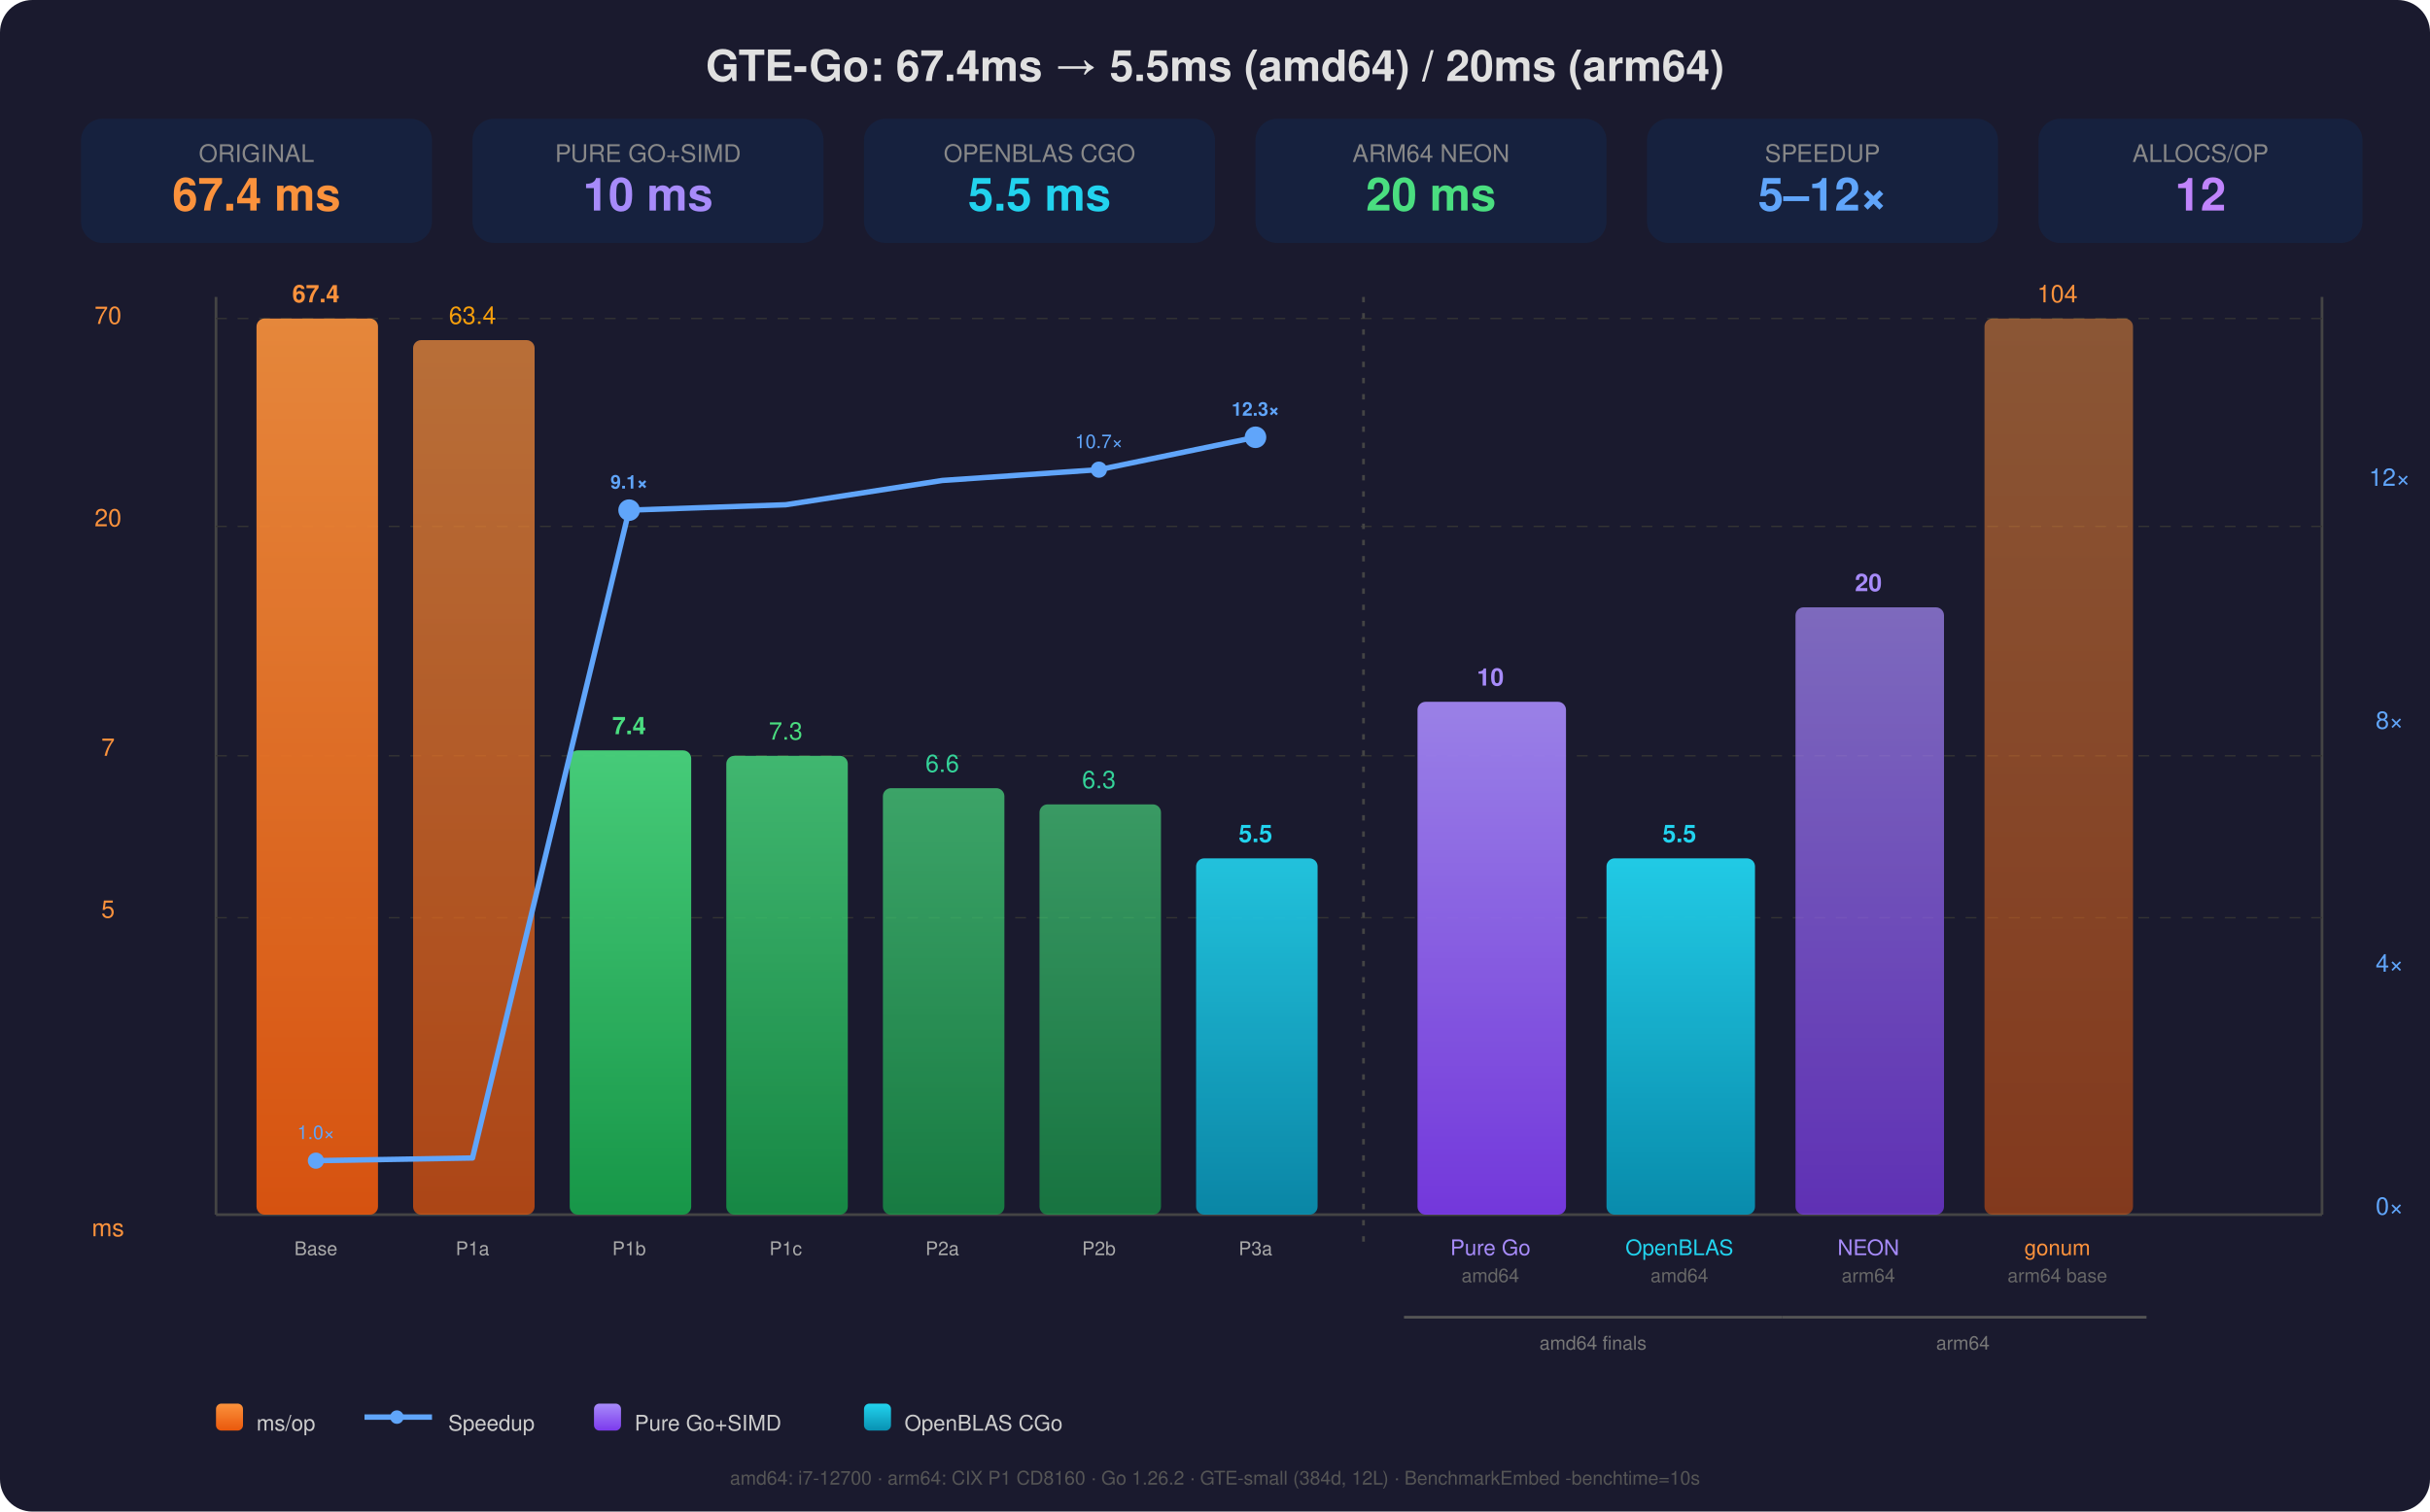
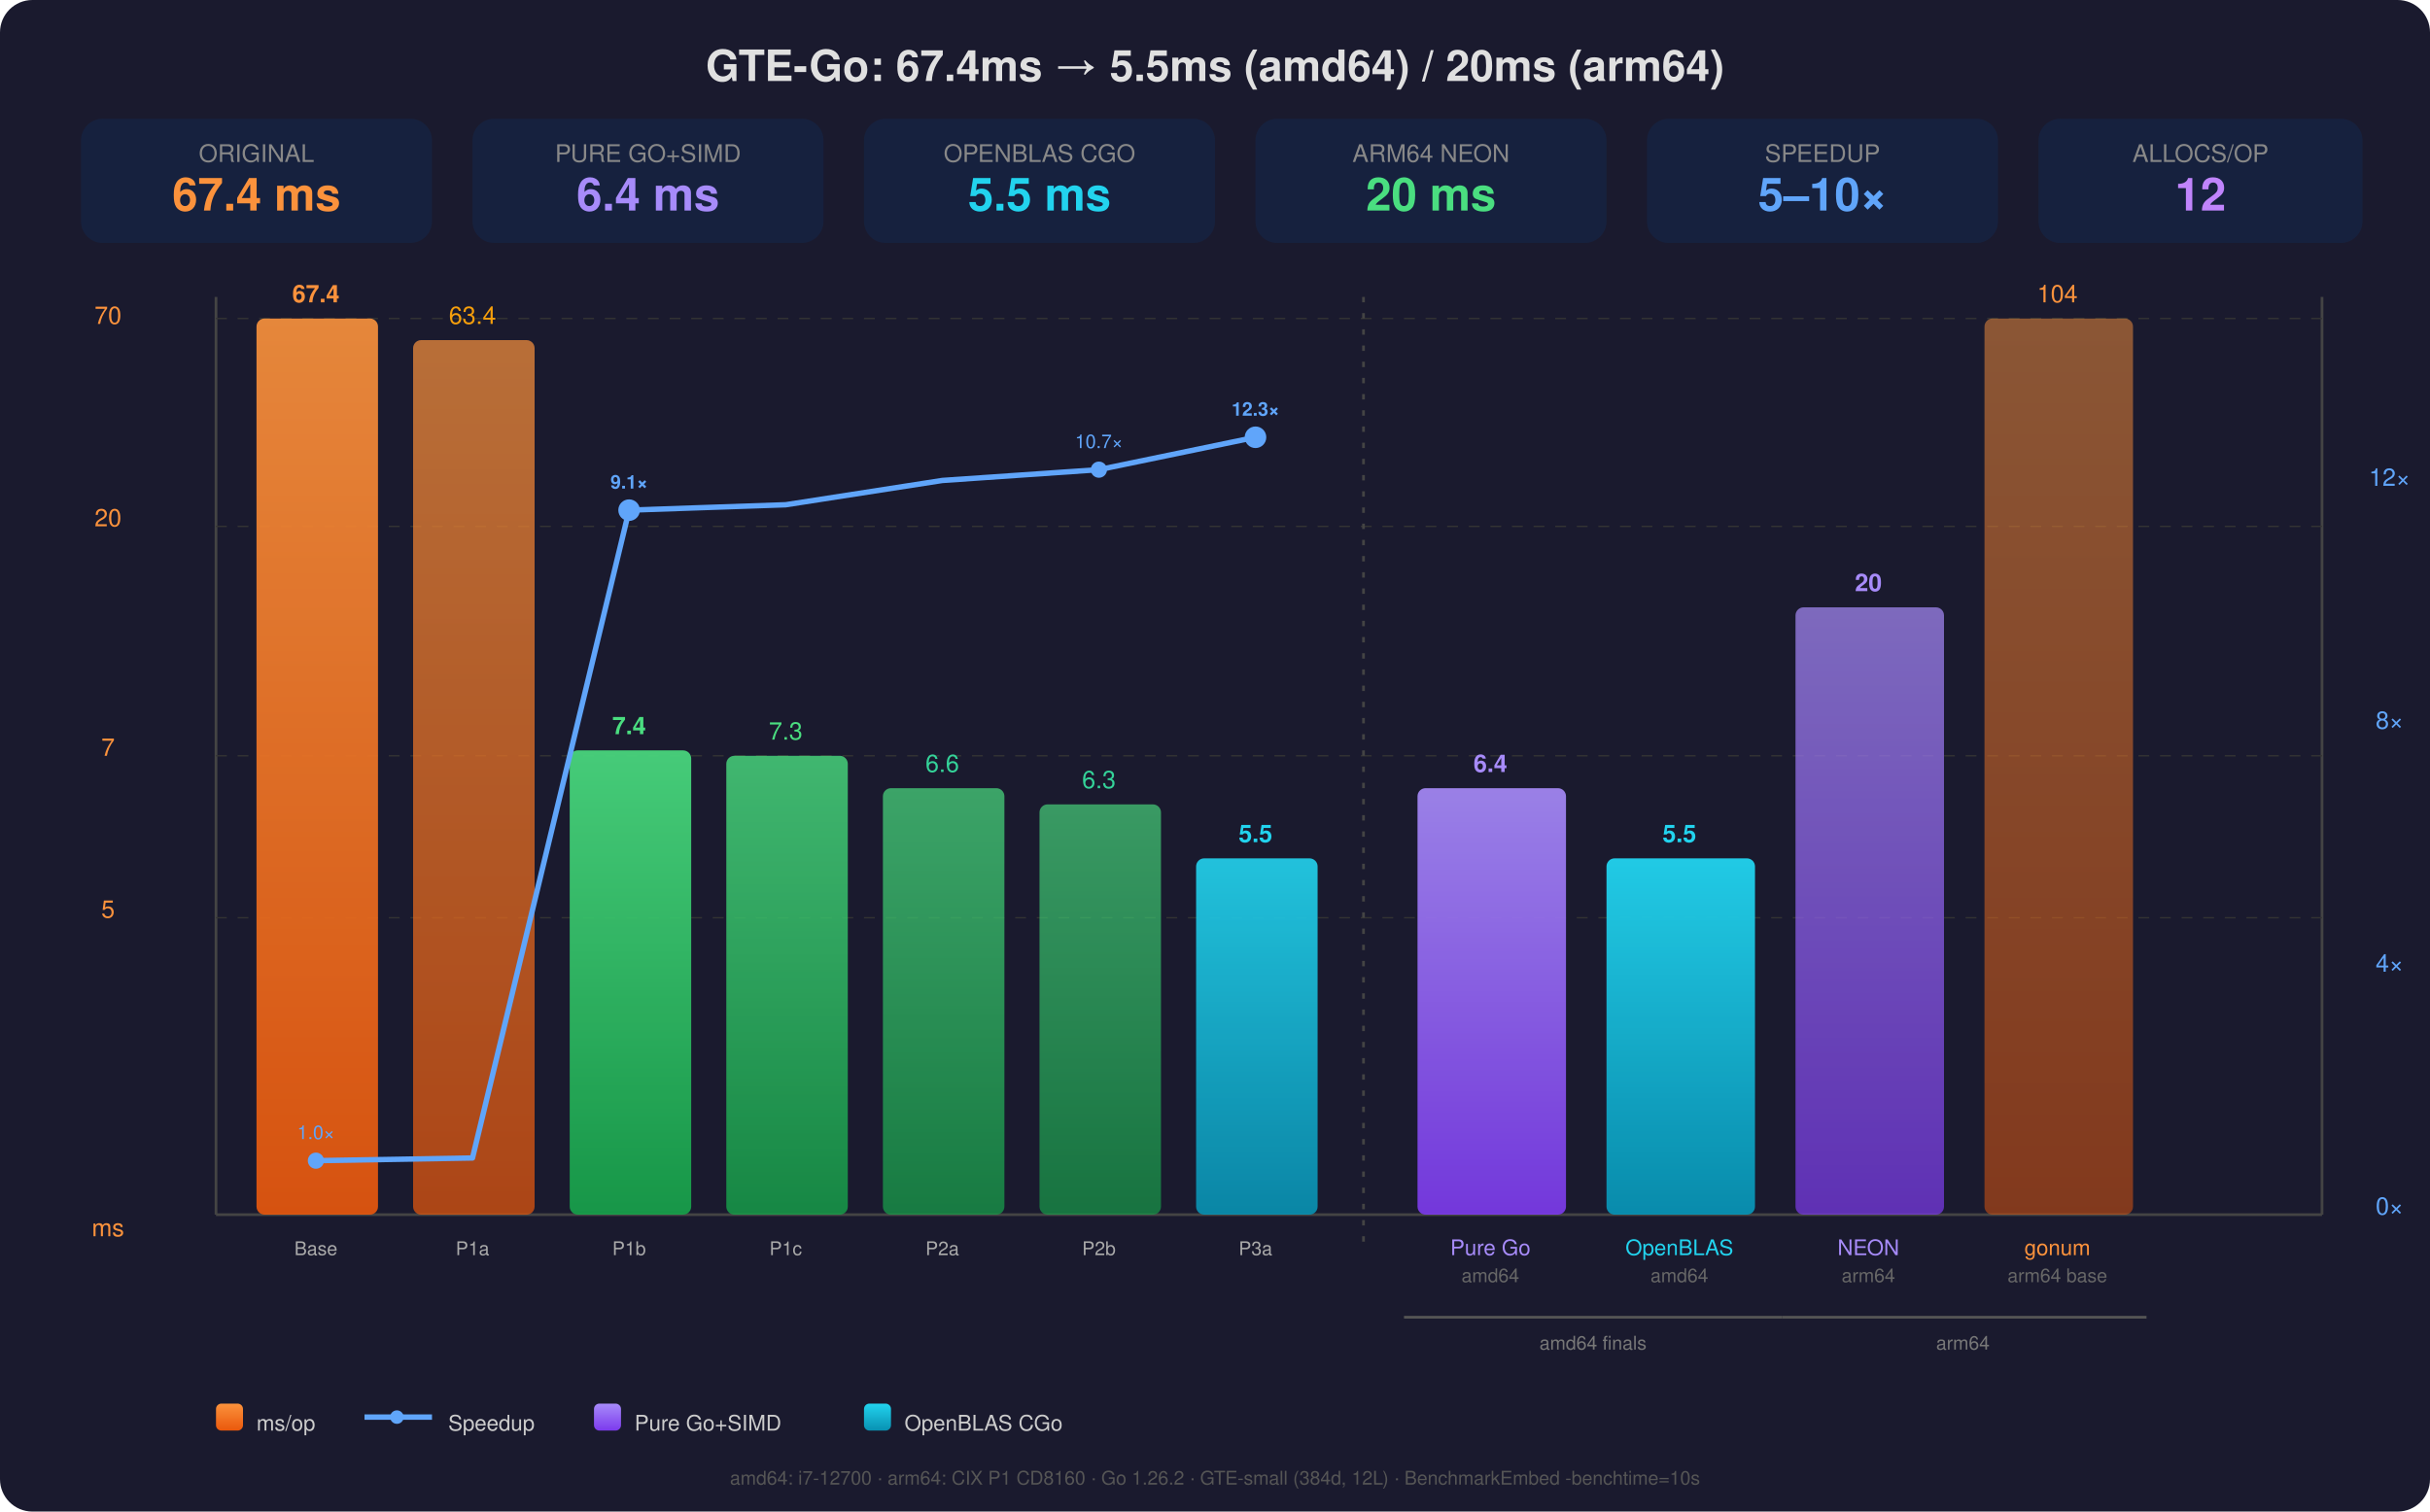
<svg xmlns="http://www.w3.org/2000/svg" viewBox="0 0 900 560" font-family="-apple-system,Helvetica,Arial,sans-serif">
  <defs>
    <linearGradient id="g1" x1="0" y1="0" x2="0" y2="1">
      <stop offset="0%" stop-color="#fb923c" />
      <stop offset="100%" stop-color="#ea580c" />
    </linearGradient>
    <linearGradient id="g2" x1="0" y1="0" x2="0" y2="1">
      <stop offset="0%" stop-color="#4ade80" />
      <stop offset="100%" stop-color="#16a34a" />
    </linearGradient>
    <linearGradient id="g3" x1="0" y1="0" x2="0" y2="1">
      <stop offset="0%" stop-color="#22d3ee" />
      <stop offset="100%" stop-color="#0891b2" />
    </linearGradient>
    <linearGradient id="g4" x1="0" y1="0" x2="0" y2="1">
      <stop offset="0%" stop-color="#a78bfa" />
      <stop offset="100%" stop-color="#7c3aed" />
    </linearGradient>
  </defs>
  <rect width="900" height="560" rx="12" fill="#1a1a2e" />
  <text x="450" y="30" text-anchor="middle" font-size="16" font-weight="bold" fill="#e0e0e0">GTE-Go: 67.4ms → 5.5ms (amd64) / 20ms (arm64)</text>
  <rect x="30" y="44" width="130" height="46" rx="8" fill="#16213e" />
  <text x="95" y="60" text-anchor="middle" font-size="9" fill="#888">ORIGINAL</text>
  <text x="95" y="78" text-anchor="middle" font-size="17" font-weight="bold" fill="#fb923c">67.4 ms</text>
  <rect x="175" y="44" width="130" height="46" rx="8" fill="#16213e" />
  <text x="240" y="60" text-anchor="middle" font-size="9" fill="#888">PURE GO+SIMD</text>
-   <text x="240" y="78" text-anchor="middle" font-size="17" font-weight="bold" fill="#a78bfa">10 ms</text>
+   <text x="240" y="78" text-anchor="middle" font-size="17" font-weight="bold" fill="#a78bfa">6.4 ms</text>
  <rect x="320" y="44" width="130" height="46" rx="8" fill="#16213e" />
  <text x="385" y="60" text-anchor="middle" font-size="9" fill="#888">OPENBLAS CGO</text>
  <text x="385" y="78" text-anchor="middle" font-size="17" font-weight="bold" fill="#22d3ee">5.5 ms</text>
  <rect x="465" y="44" width="130" height="46" rx="8" fill="#16213e" />
  <text x="530" y="60" text-anchor="middle" font-size="9" fill="#888">ARM64 NEON</text>
  <text x="530" y="78" text-anchor="middle" font-size="17" font-weight="bold" fill="#4ade80">20 ms</text>
  <rect x="610" y="44" width="130" height="46" rx="8" fill="#16213e" />
  <text x="675" y="60" text-anchor="middle" font-size="9" fill="#888">SPEEDUP</text>
-   <text x="675" y="78" text-anchor="middle" font-size="17" font-weight="bold" fill="#60a5fa">5–12×</text>
+   <text x="675" y="78" text-anchor="middle" font-size="17" font-weight="bold" fill="#60a5fa">5–10×</text>
  <rect x="755" y="44" width="120" height="46" rx="8" fill="#16213e" />
  <text x="815" y="60" text-anchor="middle" font-size="9" fill="#888">ALLOCS/OP</text>
  <text x="815" y="78" text-anchor="middle" font-size="17" font-weight="bold" fill="#c084fc">12</text>
  <line x1="80" y1="110" x2="80" y2="450" stroke="#444" />
  <text x="40" y="120" font-size="9" fill="#fb923c" text-anchor="middle">70</text>
  <text x="40" y="195" font-size="9" fill="#fb923c" text-anchor="middle">20</text>
  <text x="40" y="280" font-size="9" fill="#fb923c" text-anchor="middle">7</text>
  <text x="40" y="340" font-size="9" fill="#fb923c" text-anchor="middle">5</text>
  <text x="40" y="458" font-size="9" fill="#fb923c" text-anchor="middle">ms</text>
  <line x1="860" y1="110" x2="860" y2="450" stroke="#444" />
  <text x="885" y="450" font-size="9" fill="#60a5fa" text-anchor="middle">0×</text>
  <text x="885" y="360" font-size="9" fill="#60a5fa" text-anchor="middle">4×</text>
  <text x="885" y="270" font-size="9" fill="#60a5fa" text-anchor="middle">8×</text>
  <text x="885" y="180" font-size="9" fill="#60a5fa" text-anchor="middle">12×</text>
  <line x1="80" y1="118" x2="860" y2="118" stroke="#333" stroke-width="0.5" stroke-dasharray="4,4" />
  <line x1="80" y1="195" x2="860" y2="195" stroke="#333" stroke-width="0.5" stroke-dasharray="4,4" />
  <line x1="80" y1="280" x2="860" y2="280" stroke="#333" stroke-width="0.5" stroke-dasharray="4,4" />
  <line x1="80" y1="340" x2="860" y2="340" stroke="#333" stroke-width="0.5" stroke-dasharray="4,4" />
  <line x1="80" y1="450" x2="860" y2="450" stroke="#444" />
  <rect x="95" y="118" width="45" height="332" rx="3" fill="url(#g1)" opacity="0.9" />
  <text x="117" y="112" text-anchor="middle" font-size="9" font-weight="bold" fill="#fb923c">67.4</text>
  <rect x="153" y="126" width="45" height="324" rx="3" fill="url(#g1)" opacity="0.7" />
  <text x="175" y="120" text-anchor="middle" font-size="9" fill="#f59e0b">63.4</text>
  <rect x="211" y="278" width="45" height="172" rx="3" fill="url(#g2)" opacity="0.9" />
  <text x="233" y="272" text-anchor="middle" font-size="9" font-weight="bold" fill="#4ade80">7.4</text>
  <rect x="269" y="280" width="45" height="170" rx="3" fill="url(#g2)" opacity="0.8" />
  <text x="291" y="274" text-anchor="middle" font-size="9" fill="#4ade80">7.3</text>
  <rect x="327" y="292" width="45" height="158" rx="3" fill="url(#g2)" opacity="0.7" />
  <text x="349" y="286" text-anchor="middle" font-size="9" fill="#34d399">6.6</text>
  <rect x="385" y="298" width="45" height="152" rx="3" fill="url(#g2)" opacity="0.65" />
  <text x="407" y="292" text-anchor="middle" font-size="9" fill="#34d399">6.3</text>
  <rect x="443" y="318" width="45" height="132" rx="3" fill="url(#g3)" opacity="0.9" />
  <text x="465" y="312" text-anchor="middle" font-size="9" font-weight="bold" fill="#22d3ee">5.5</text>
  <line x1="505" y1="110" x2="505" y2="460" stroke="#444" stroke-dasharray="2,4" />
-   <rect x="525" y="260" width="55" height="190" rx="3" fill="url(#g4)" opacity="0.9" />
-   <text x="552" y="254" text-anchor="middle" font-size="9" font-weight="bold" fill="#a78bfa">10</text>
+   <rect x="525" y="292" width="55" height="158" rx="3" fill="url(#g4)" opacity="0.9" />
+   <text x="552" y="286" text-anchor="middle" font-size="9" font-weight="bold" fill="#a78bfa">6.4</text>
  <text x="552" y="465" text-anchor="middle" font-size="8" fill="#a78bfa">Pure Go</text>
  <text x="552" y="475" text-anchor="middle" font-size="7" fill="#666">amd64</text>
  <rect x="595" y="318" width="55" height="132" rx="3" fill="url(#g3)" opacity="0.95" />
  <text x="622" y="312" text-anchor="middle" font-size="9" font-weight="bold" fill="#22d3ee">5.5</text>
  <text x="622" y="465" text-anchor="middle" font-size="8" fill="#22d3ee">OpenBLAS</text>
  <text x="622" y="475" text-anchor="middle" font-size="7" fill="#666">amd64</text>
  <rect x="665" y="225" width="55" height="225" rx="3" fill="url(#g4)" opacity="0.7" />
  <text x="692" y="219" text-anchor="middle" font-size="9" font-weight="bold" fill="#a78bfa">20</text>
  <text x="692" y="465" text-anchor="middle" font-size="8" fill="#a78bfa">NEON</text>
  <text x="692" y="475" text-anchor="middle" font-size="7" fill="#666">arm64</text>
  <rect x="735" y="118" width="55" height="332" rx="3" fill="url(#g1)" opacity="0.5" />
  <text x="762" y="112" text-anchor="middle" font-size="9" fill="#fb923c">104</text>
  <text x="762" y="465" text-anchor="middle" font-size="8" fill="#fb923c">gonum</text>
  <text x="762" y="475" text-anchor="middle" font-size="7" fill="#666">arm64 base</text>
  <polyline fill="none" stroke="#60a5fa" stroke-width="2" stroke-linejoin="round" points="117,430 175,429 233,189 291,187 349,178 407,174 465,162" />
  <circle cx="117" cy="430" r="3" fill="#60a5fa" />
  <circle cx="233" cy="189" r="4" fill="#60a5fa" />
  <circle cx="407" cy="174" r="3" fill="#60a5fa" />
  <circle cx="465" cy="162" r="4" fill="#60a5fa" />
  <text x="117" y="422" text-anchor="middle" font-size="7" fill="#60a5fa">1.0×</text>
  <text x="233" y="181" text-anchor="middle" font-size="7" font-weight="bold" fill="#60a5fa">9.1×</text>
  <text x="407" y="166" text-anchor="middle" font-size="7" fill="#60a5fa">10.7×</text>
  <text x="465" y="154" text-anchor="middle" font-size="7" font-weight="bold" fill="#60a5fa">12.3×</text>
  <line x1="520" y1="488" x2="660" y2="488" stroke="#555" />
  <text x="590" y="500" text-anchor="middle" font-size="7" fill="#777">amd64 finals</text>
  <line x1="660" y1="488" x2="795" y2="488" stroke="#555" />
  <text x="727" y="500" text-anchor="middle" font-size="7" fill="#777">arm64</text>
  <text x="117" y="465" text-anchor="middle" font-size="7" fill="#aaa">Base</text>
  <text x="175" y="465" text-anchor="middle" font-size="7" fill="#aaa">P1a</text>
  <text x="233" y="465" text-anchor="middle" font-size="7" fill="#aaa">P1b</text>
  <text x="291" y="465" text-anchor="middle" font-size="7" fill="#aaa">P1c</text>
  <text x="349" y="465" text-anchor="middle" font-size="7" fill="#aaa">P2a</text>
  <text x="407" y="465" text-anchor="middle" font-size="7" fill="#aaa">P2b</text>
  <text x="465" y="465" text-anchor="middle" font-size="7" fill="#aaa">P3a</text>
  <rect x="80" y="520" width="10" height="10" rx="2" fill="url(#g1)" />
  <text x="95" y="530" font-size="8" fill="#ccc">ms/op</text>
  <line x1="135" y1="525" x2="160" y2="525" stroke="#60a5fa" stroke-width="2" />
  <circle cx="147" cy="525" r="2.5" fill="#60a5fa" />
  <text x="166" y="530" font-size="8" fill="#ccc">Speedup</text>
  <rect x="220" y="520" width="10" height="10" rx="2" fill="url(#g4)" />
  <text x="235" y="530" font-size="8" fill="#ccc">Pure Go+SIMD</text>
  <rect x="320" y="520" width="10" height="10" rx="2" fill="url(#g3)" />
  <text x="335" y="530" font-size="8" fill="#ccc">OpenBLAS CGo</text>
  <text x="450" y="550" text-anchor="middle" font-size="7" fill="#555">amd64: i7-12700 · arm64: CIX P1 CD8160 · Go 1.26.2 · GTE-small (384d, 12L) · BenchmarkEmbed -benchtime=10s</text>
</svg>
